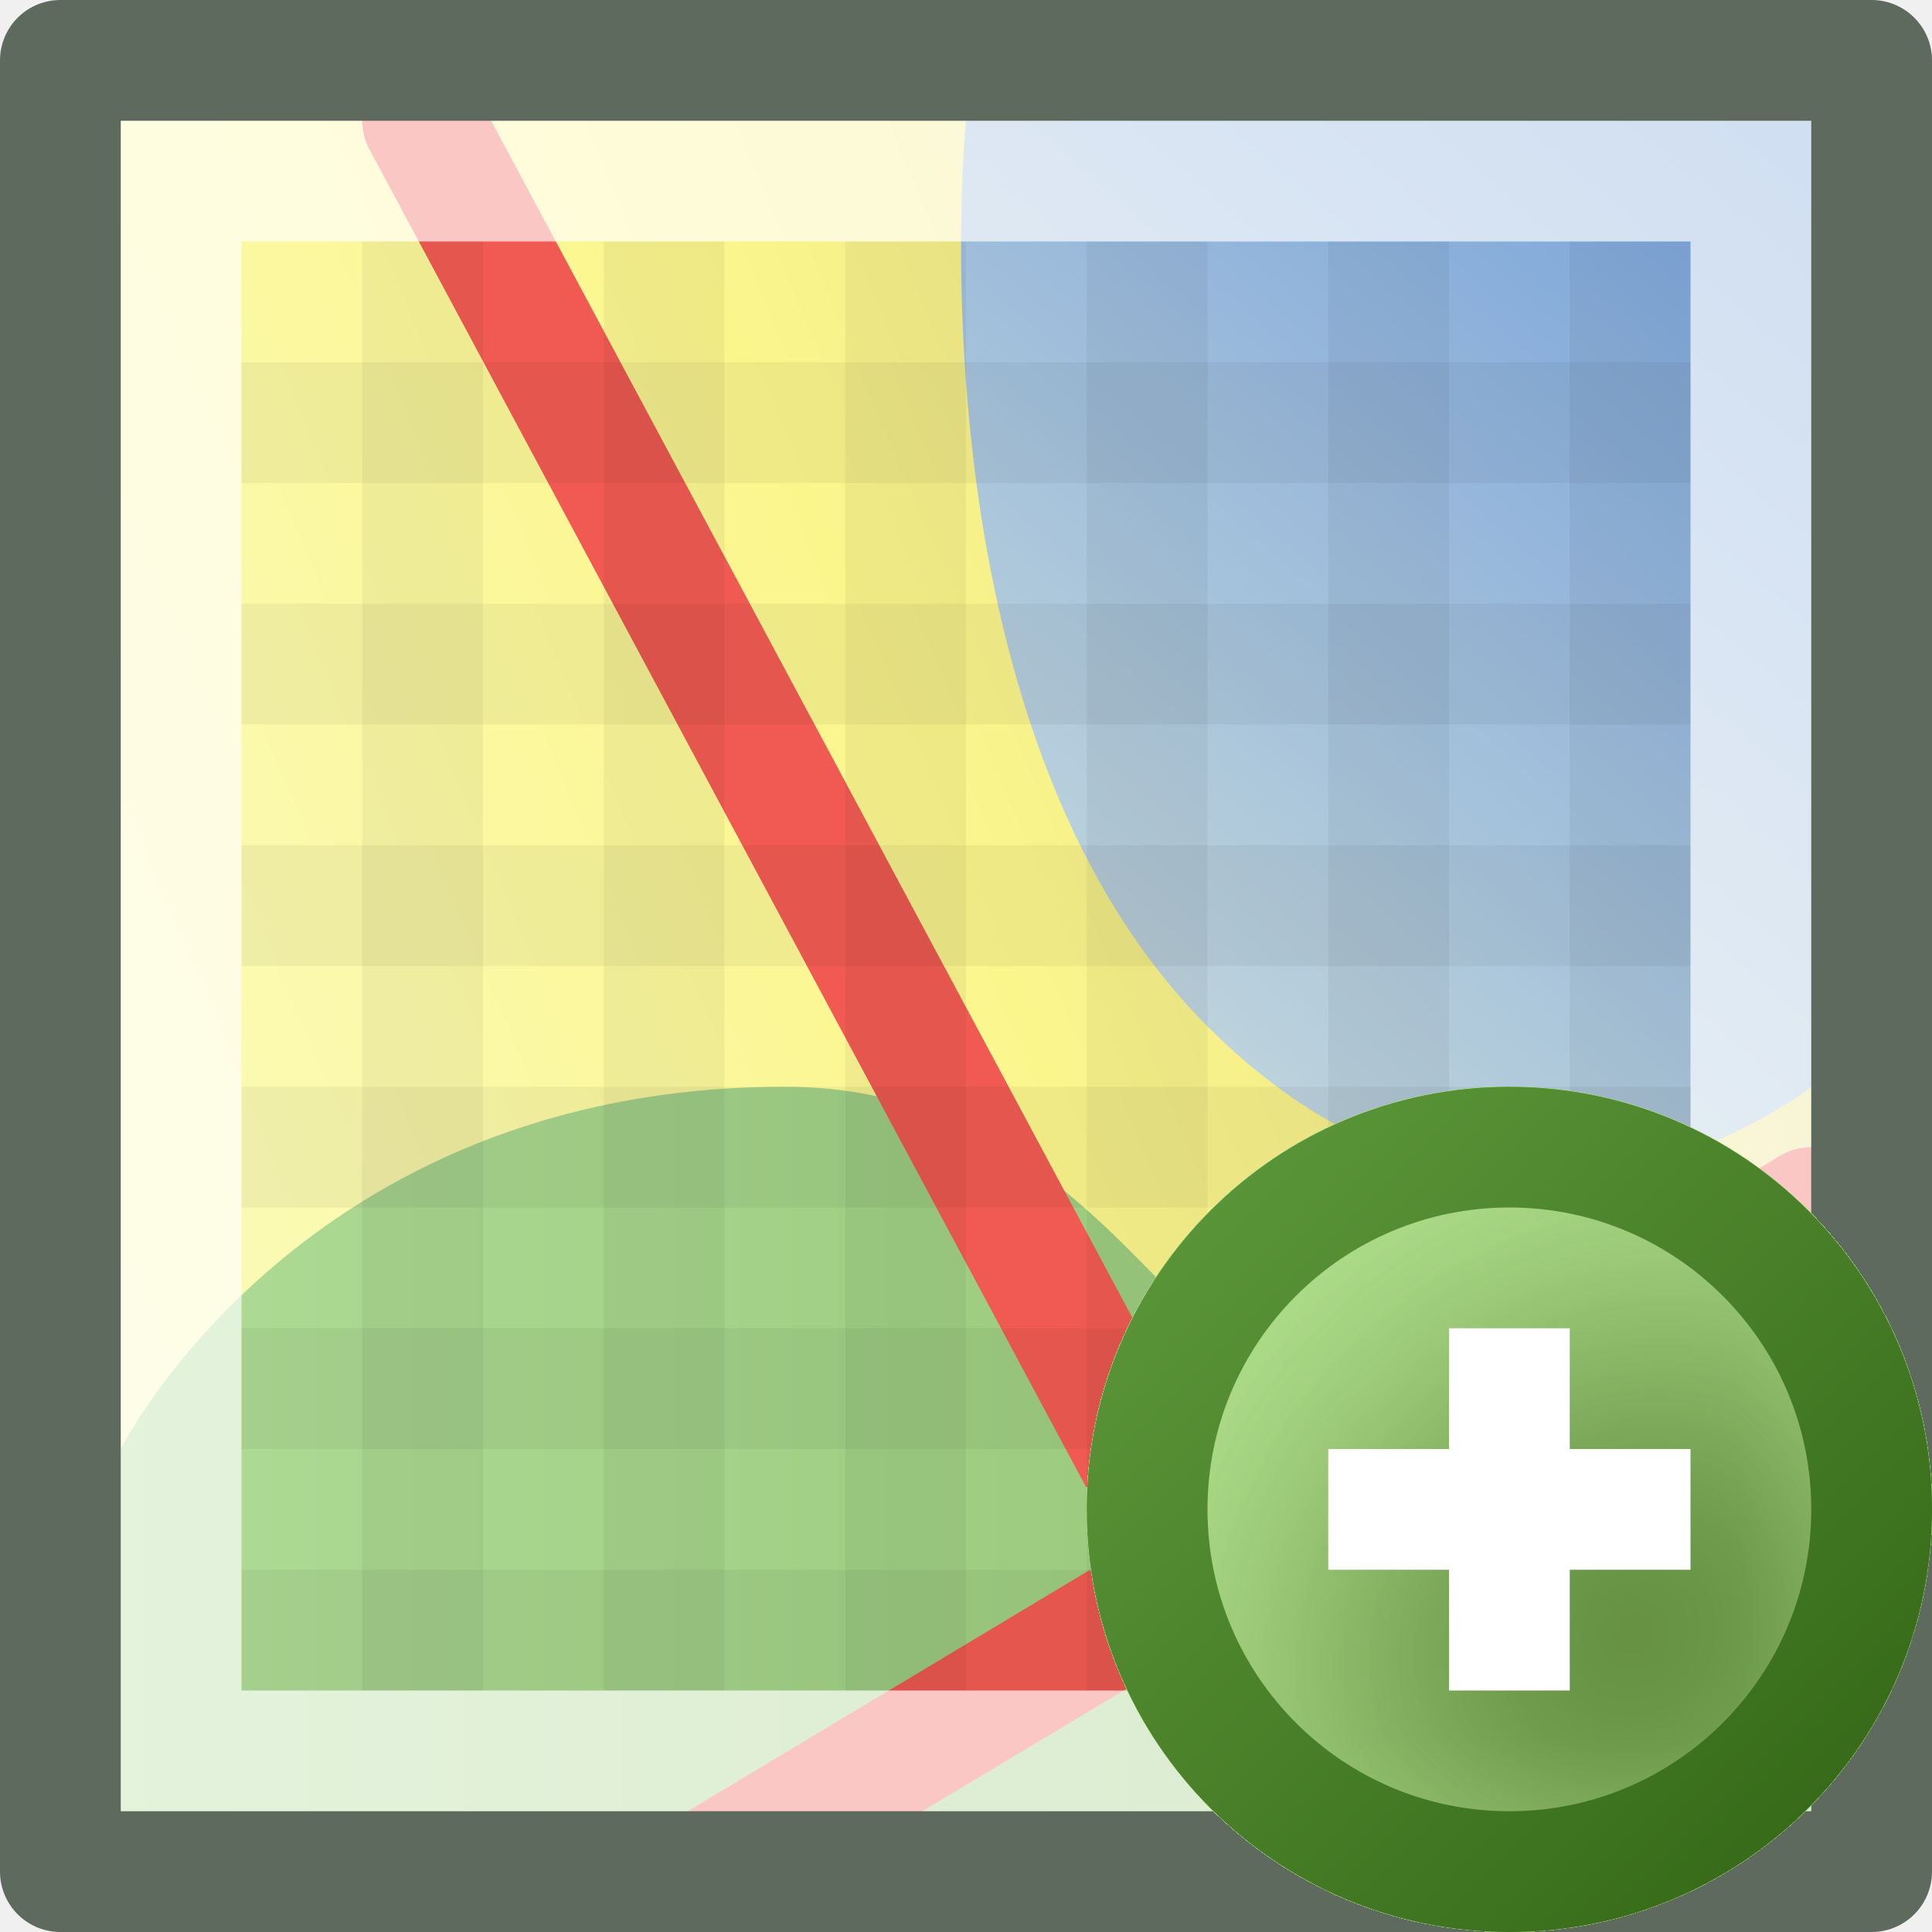
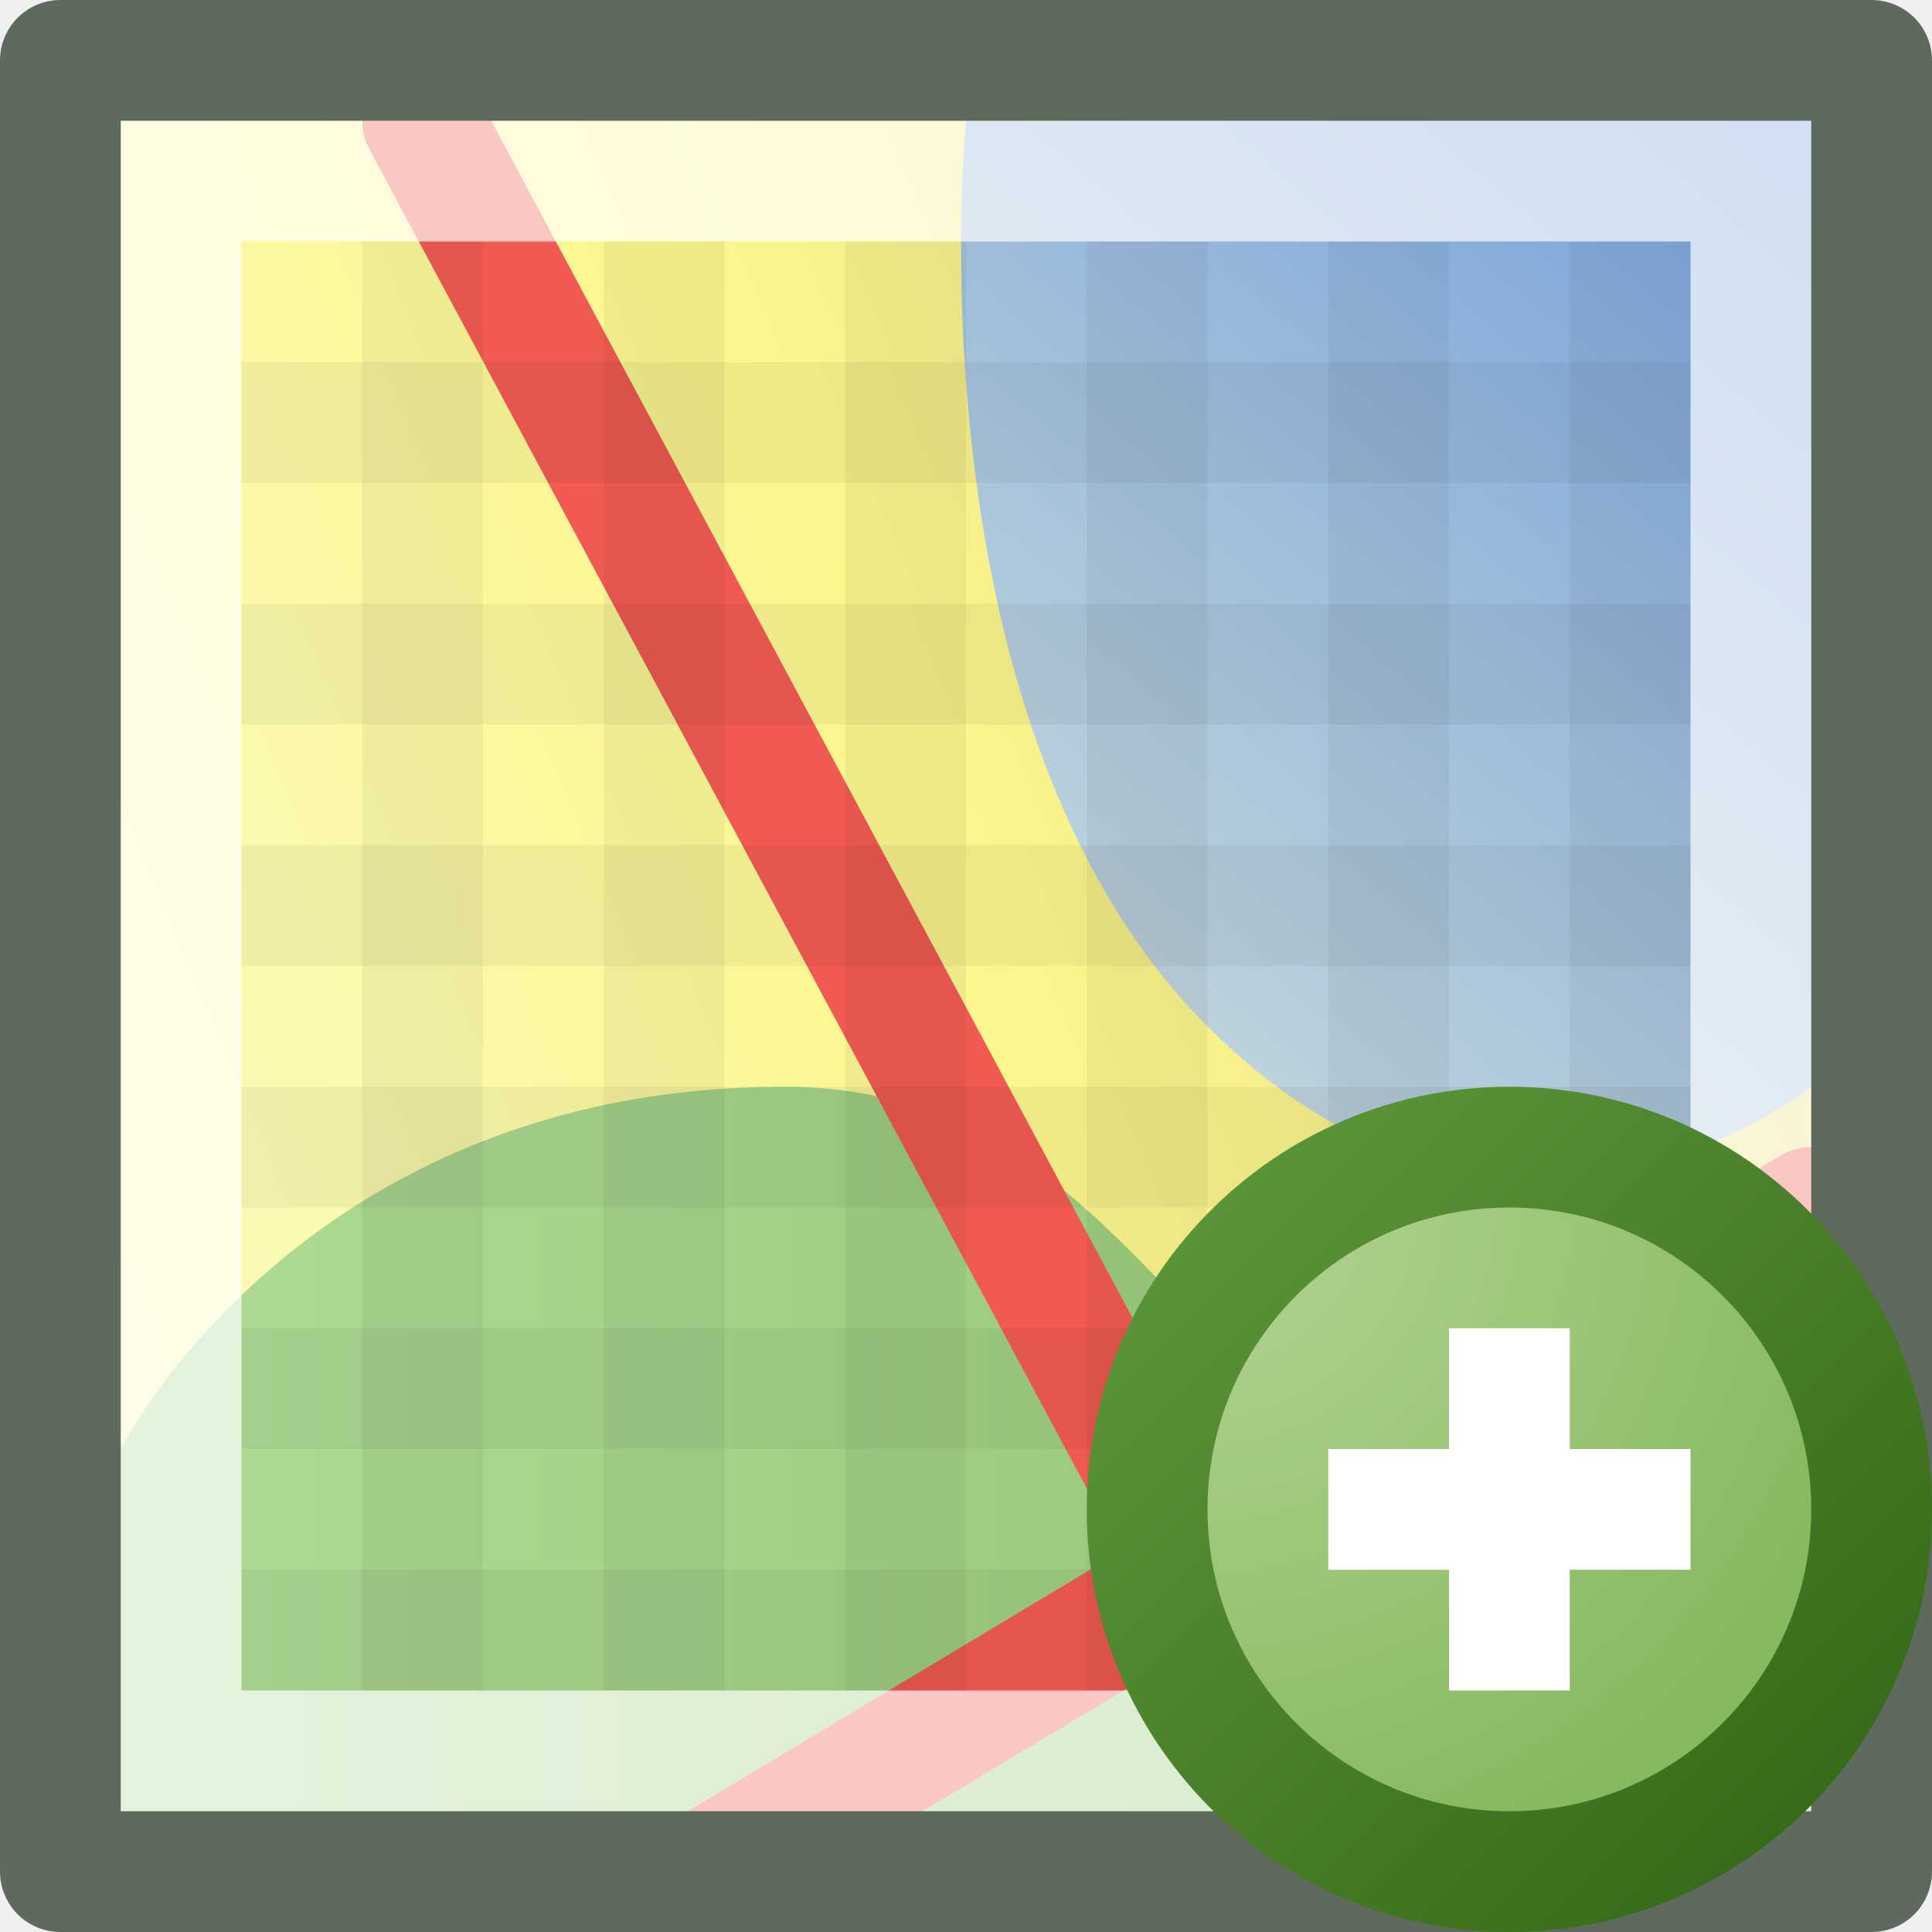
<svg xmlns="http://www.w3.org/2000/svg" width="16" height="16" viewBox="0 0 16 16" fill="none">
  <g clip-path="url(#clip0_444_7036)">
    <mask id="mask0_444_7036" style="mask-type:alpha" maskUnits="userSpaceOnUse" x="1" y="1" width="14" height="14">
      <rect x="1" y="1" width="14" height="14" fill="#D9D9D9" />
    </mask>
    <g mask="url(#mask0_444_7036)">
      <rect x="1" y="1" width="14" height="14" fill="url(#paint0_linear_444_7036)" />
      <path d="M6.5 9C2.5 9 1 12 1 12V15H15V10C10 15 10.5 9 6.5 9Z" fill="url(#paint1_linear_444_7036)" />
      <path d="M15 9C15 9 12.5 11 10 8.5C7.5 6 8 1 8 1H15V9Z" fill="url(#paint2_linear_444_7036)" />
      <path d="M3.5 1L11 15" stroke="#F05A52" stroke-linecap="round" />
      <path d="M15 10L5 16" stroke="#F05A52" stroke-linecap="round" />
    </g>
    <rect x="1.5" y="1.5" width="13" height="13" stroke="white" stroke-opacity="0.66" />
    <rect x="0.5" y="0.5" width="15" height="15" stroke="#5F6A5E" stroke-linejoin="round" />
    <path d="M3 2H4V14H3V2Z" fill="black" fill-opacity="0.05" />
    <path d="M5 2H6V14H5V2Z" fill="black" fill-opacity="0.05" />
    <path d="M7 2H8V14H7V2Z" fill="black" fill-opacity="0.05" />
    <path d="M9 2H10V14H9V2Z" fill="black" fill-opacity="0.05" />
    <path d="M11 2H12V14H11V2Z" fill="black" fill-opacity="0.05" />
    <path d="M13 2H14V14H13V2Z" fill="black" fill-opacity="0.05" />
    <path d="M14 3L14 4L2 4L2 3L14 3Z" fill="black" fill-opacity="0.05" />
    <path d="M14 5V6L2 6L2 5L14 5Z" fill="black" fill-opacity="0.05" />
    <path d="M14 7V8L2 8L2 7L14 7Z" fill="black" fill-opacity="0.05" />
    <path d="M14 9V10H2L2 9L14 9Z" fill="black" fill-opacity="0.05" />
    <path d="M14 11V12L2 12L2 11L14 11Z" fill="black" fill-opacity="0.05" />
    <path d="M14 13V14H2L2 13L14 13Z" fill="black" fill-opacity="0.05" />
-     <g filter="url(#filter0_i_444_7036)">
-       <circle cx="12.5" cy="12.5" r="3.5" fill="#456F23" />
-     </g>
-     <circle cx="12.5" cy="12.5" r="3" stroke="url(#paint3_linear_444_7036)" />
+     <circle cx="12.5" cy="12.5" r="3" fill="url(#paint3_radial_444_7036)" stroke="url(#paint4_linear_444_7036)" />
    <path fill-rule="evenodd" clip-rule="evenodd" d="M12 12V11H13V12H14V13H13V14H12V13H11V12H12Z" fill="white" />
  </g>
  <defs>
-     <filter id="filter0_i_444_7036" x="9" y="9" width="9" height="9" filterUnits="userSpaceOnUse" color-interpolation-filters="sRGB">
-       <feFlood flood-opacity="0" result="BackgroundImageFix" />
-       <feBlend mode="normal" in="SourceGraphic" in2="BackgroundImageFix" result="shape" />
-       <feColorMatrix in="SourceAlpha" type="matrix" values="0 0 0 0 0 0 0 0 0 0 0 0 0 0 0 0 0 0 127 0" result="hardAlpha" />
-       <feOffset dx="2" dy="2" />
-       <feGaussianBlur stdDeviation="4" />
-       <feComposite in2="hardAlpha" operator="arithmetic" k2="-1" k3="1" />
-       <feColorMatrix type="matrix" values="0 0 0 0 0.715 0 0 0 0 0.899 0 0 0 0 0.57 0 0 0 1 0" />
-       <feBlend mode="normal" in2="shape" result="effect1_innerShadow_444_7036" />
-     </filter>
    <linearGradient id="paint0_linear_444_7036" x1="1" y1="10.971" x2="15" y2="5.029" gradientUnits="userSpaceOnUse">
      <stop stop-color="#FBFBBC" />
      <stop offset="0.515" stop-color="#FBF68C" />
      <stop offset="1" stop-color="#E6D987" />
    </linearGradient>
    <linearGradient id="paint1_linear_444_7036" x1="1" y1="12" x2="15" y2="12" gradientUnits="userSpaceOnUse">
      <stop stop-color="#AFDB96" />
      <stop offset="1" stop-color="#8FC16F" />
    </linearGradient>
    <linearGradient id="paint2_linear_444_7036" x1="14.932" y1="1" x2="8.068" y2="9" gradientUnits="userSpaceOnUse">
      <stop stop-color="#75A0DA" />
      <stop offset="1" stop-color="#C9DBDC" />
    </linearGradient>
-     <linearGradient id="paint3_linear_444_7036" x1="15" y1="15" x2="10" y2="10" gradientUnits="userSpaceOnUse">
+     <radialGradient id="paint3_radial_444_7036" cx="0" cy="0" r="1" gradientUnits="userSpaceOnUse" gradientTransform="translate(10 10) rotate(45) scale(5.65685)">
+       <stop stop-color="#B4D495" />
+       <stop offset="1" stop-color="#87B960" />
+     </radialGradient>
+     <linearGradient id="paint4_linear_444_7036" x1="15" y1="15" x2="10" y2="10" gradientUnits="userSpaceOnUse">
      <stop stop-color="#376B19" />
      <stop offset="1" stop-color="#5A9438" />
    </linearGradient>
    <clipPath id="clip0_444_7036">
      <rect width="16" height="16" fill="white" />
    </clipPath>
  </defs>
</svg>
